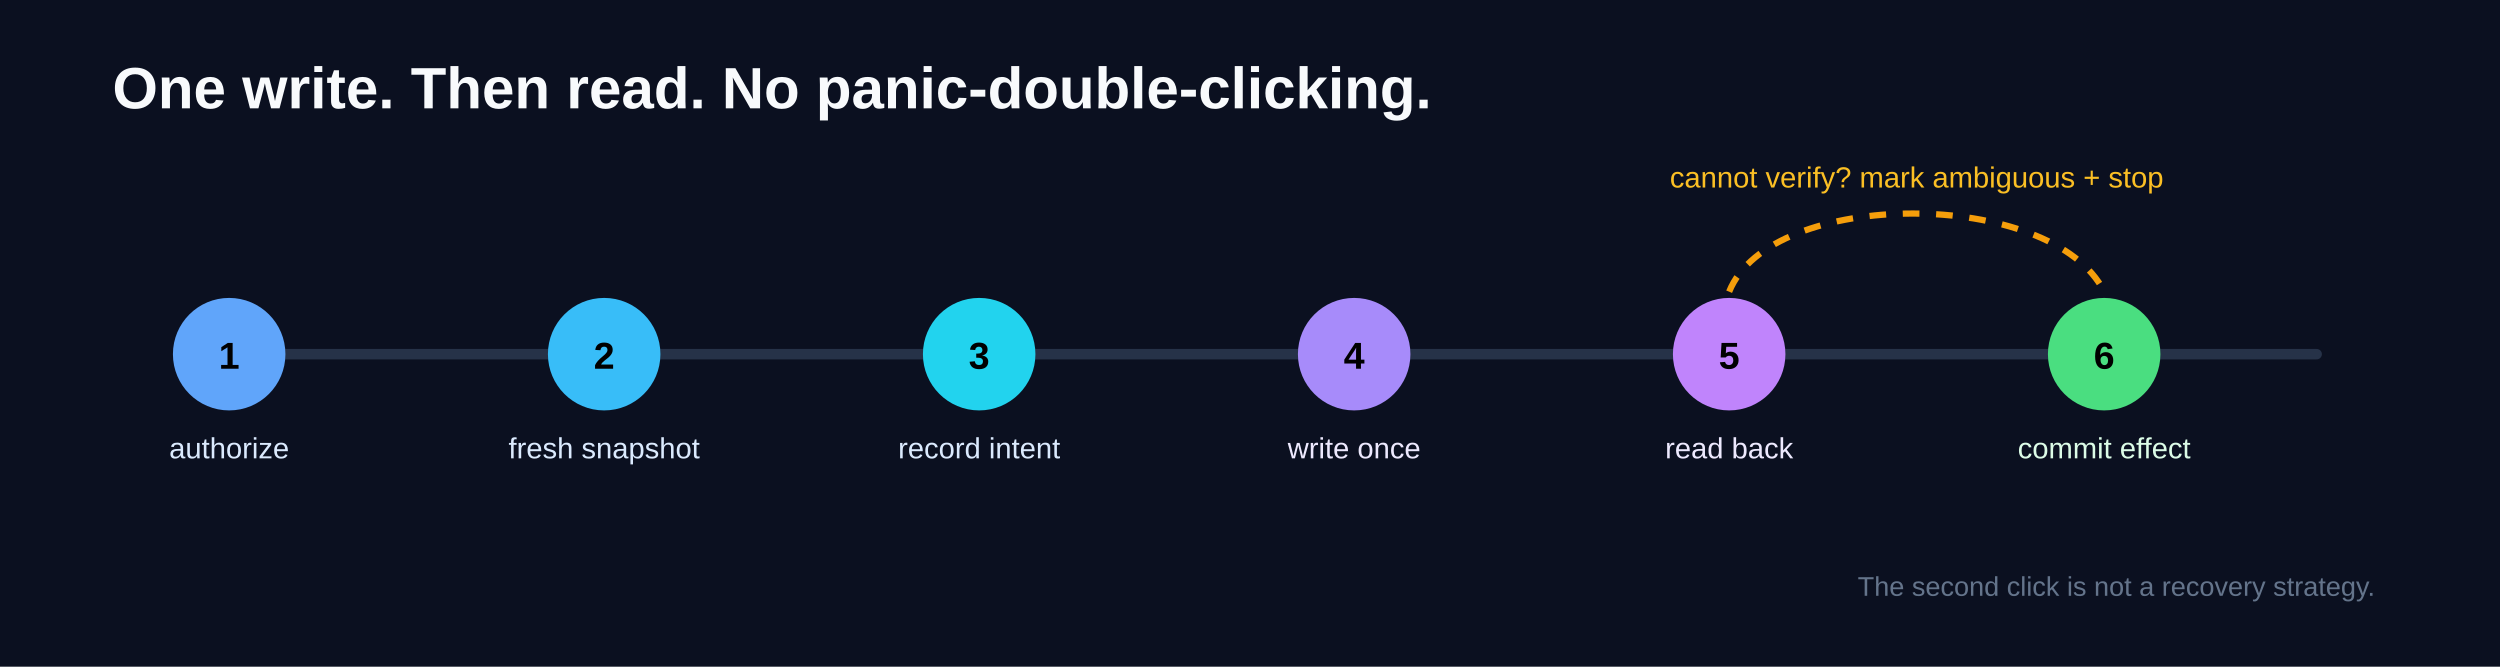
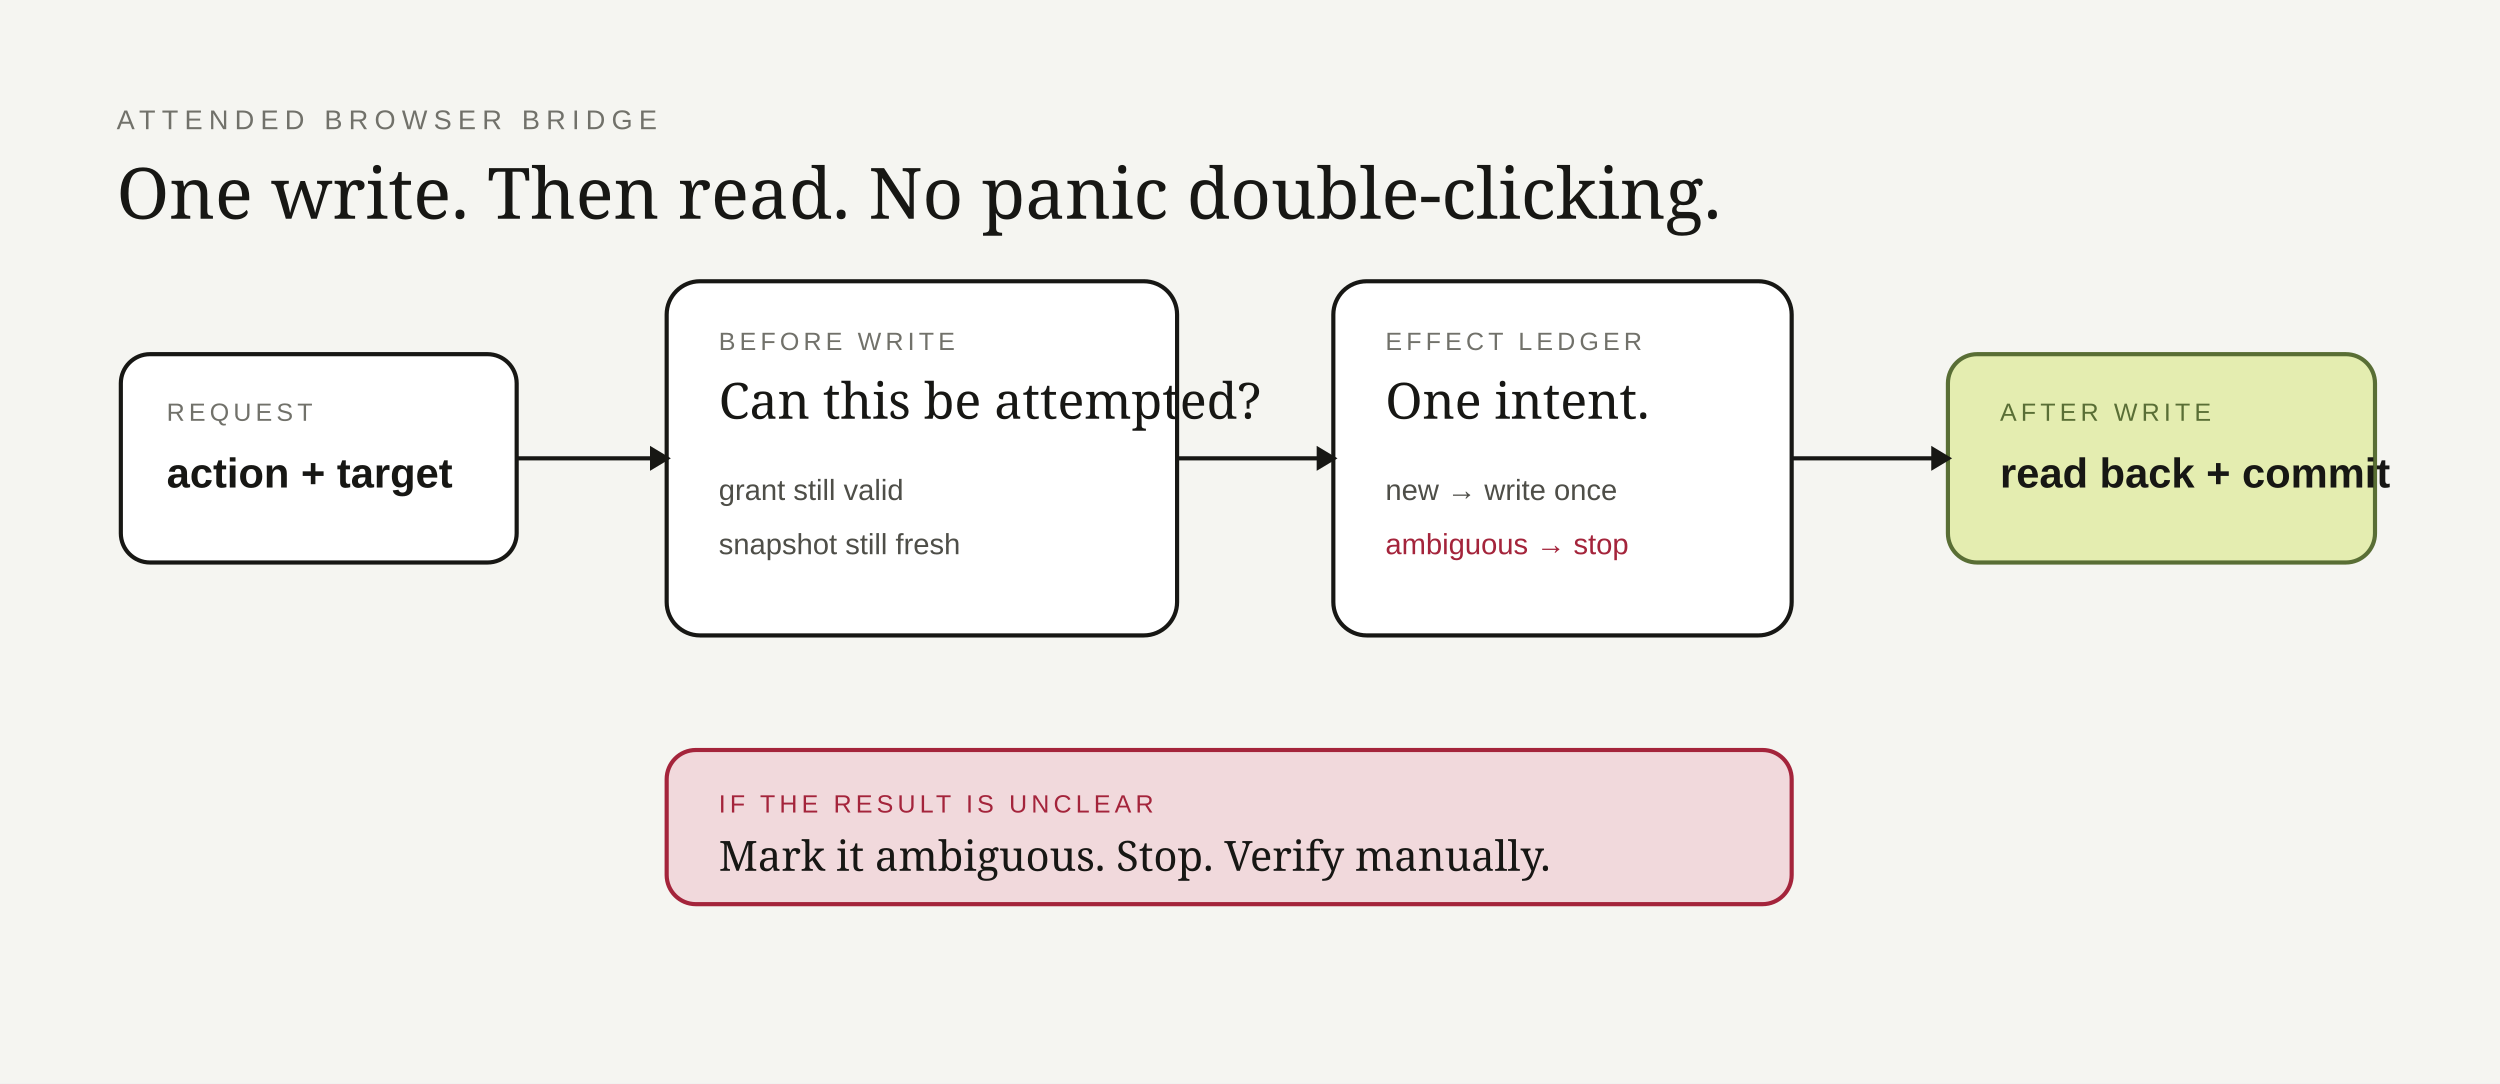
- <svg xmlns="http://www.w3.org/2000/svg" width="1200" height="320" viewBox="0 0 1200 320" role="img" aria-labelledby="t d">
-   <rect width="1200" height="320" fill="#0b1020" />
-   <text x="54" y="52" fill="#f8fafc" font-family="Arial,sans-serif" font-size="28" font-weight="700">One write. Then read. No panic-double-clicking.</text>
-   <path d="M86 170 H1112" stroke="#263248" stroke-width="5" stroke-linecap="round" />
-   <g font-family="Arial,sans-serif" text-anchor="middle">
-     <g transform="translate(110 0)">
-       <circle cy="170" r="27" fill="#60a5fa" />
-       <text y="177" font-size="18" font-weight="700">1</text>
-       <text y="220" fill="#dbeafe" font-size="14">authorize</text>
-     </g>
-     <g transform="translate(290 0)">
-       <circle cy="170" r="27" fill="#38bdf8" />
-       <text y="177" font-size="18" font-weight="700">2</text>
-       <text y="220" fill="#dbeafe" font-size="14">fresh snapshot</text>
-     </g>
-     <g transform="translate(470 0)">
-       <circle cy="170" r="27" fill="#22d3ee" />
-       <text y="177" font-size="18" font-weight="700">3</text>
-       <text y="220" fill="#dbeafe" font-size="14">record intent</text>
-     </g>
-     <g transform="translate(650 0)">
-       <circle cy="170" r="27" fill="#a78bfa" />
-       <text y="177" font-size="18" font-weight="700">4</text>
-       <text y="220" fill="#ede9fe" font-size="14">write once</text>
-     </g>
-     <g transform="translate(830 0)">
-       <circle cy="170" r="27" fill="#c084fc" />
-       <text y="177" font-size="18" font-weight="700">5</text>
-       <text y="220" fill="#ede9fe" font-size="14">read back</text>
-     </g>
-     <g transform="translate(1010 0)">
-       <circle cy="170" r="27" fill="#4ade80" />
-       <text y="177" font-size="18" font-weight="700">6</text>
-       <text y="220" fill="#dcfce7" font-size="14">commit effect</text>
-     </g>
+ <svg xmlns="http://www.w3.org/2000/svg" viewBox="0 0 1200 520" role="img" aria-labelledby="t d">
+   <rect width="1200" height="520" fill="#f5f5f1" />
+   <text x="56" y="62" fill="#71716a" font-family="Arial,sans-serif" font-size="13" letter-spacing="3">ATTENDED BROWSER BRIDGE</text>
+   <text x="56" y="105" fill="#171714" font-family="Georgia,serif" font-size="34">One write. Then read. No panic double-clicking.</text>
+   <rect x="58" y="170" width="190" height="100" rx="14" fill="#fff" stroke="#171714" stroke-width="2" />
+   <text x="80" y="202" fill="#71716a" font-family="Arial,sans-serif" font-size="12" letter-spacing="2">REQUEST</text>
+   <text x="80" y="234" fill="#171714" font-family="Arial,sans-serif" font-size="20" font-weight="700">action + target</text>
+   <rect x="320" y="135" width="245" height="170" rx="16" fill="#fff" stroke="#171714" stroke-width="2" />
+   <text x="345" y="168" fill="#71716a" font-family="Arial,sans-serif" font-size="12" letter-spacing="2">BEFORE WRITE</text>
+   <text x="345" y="201" fill="#171714" font-family="Georgia,serif" font-size="24">Can this be attempted?</text>
+   <text x="345" y="240" fill="#4e4e48" font-family="Arial,sans-serif" font-size="14">grant still valid</text>
+   <text x="345" y="266" fill="#4e4e48" font-family="Arial,sans-serif" font-size="14">snapshot still fresh</text>
+   <rect x="640" y="135" width="220" height="170" rx="16" fill="#fff" stroke="#171714" stroke-width="2" />
+   <text x="665" y="168" fill="#71716a" font-family="Arial,sans-serif" font-size="12" letter-spacing="2">EFFECT LEDGER</text>
+   <text x="665" y="201" fill="#171714" font-family="Georgia,serif" font-size="24">One intent.</text>
+   <text x="665" y="240" fill="#4e4e48" font-family="Arial,sans-serif" font-size="14">new → write once</text>
+   <text x="665" y="266" fill="#a4243b" font-family="Arial,sans-serif" font-size="14">ambiguous → stop</text>
+   <rect x="935" y="170" width="205" height="100" rx="14" fill="#e4edb0" stroke="#596e35" stroke-width="2" />
+   <text x="960" y="202" fill="#596e35" font-family="Arial,sans-serif" font-size="12" letter-spacing="2">AFTER WRITE</text>
+   <text x="960" y="234" fill="#171714" font-family="Arial,sans-serif" font-size="20" font-weight="700">read back + commit</text>
+   <g stroke="#171714" stroke-width="2" fill="none">
+     <path d="M248 220 H320" />
+     <path d="M565 220 H640" />
+     <path d="M860 220 H935" />
  </g>
-   <path d="M830 140 C850 90 985 90 1010 140" fill="none" stroke="#f59e0b" stroke-width="3" stroke-dasharray="8 8" />
-   <text x="920" y="90" fill="#fbbf24" font-family="Arial,sans-serif" font-size="14" text-anchor="middle">cannot verify? mark ambiguous + stop</text>
-   <text x="1140" y="286" fill="#64748b" font-family="Arial,sans-serif" font-size="13" text-anchor="end">The second click is not a recovery strategy.</text>
+   <g fill="#171714">
+     <path d="M312 214 l10 6 -10 6z" />
+     <path d="M632 214 l10 6 -10 6z" />
+     <path d="M927 214 l10 6 -10 6z" />
+   </g>
+   <rect x="320" y="360" width="540" height="74" rx="14" fill="#f1d9dc" stroke="#a4243b" stroke-width="2" />
+   <text x="345" y="390" fill="#a4243b" font-family="Arial,sans-serif" font-size="12" letter-spacing="2">IF THE RESULT IS UNCLEAR</text>
+   <text x="345" y="418" fill="#171714" font-family="Georgia,serif" font-size="20">Mark it ambiguous. Stop. Verify manually.</text>
</svg>
